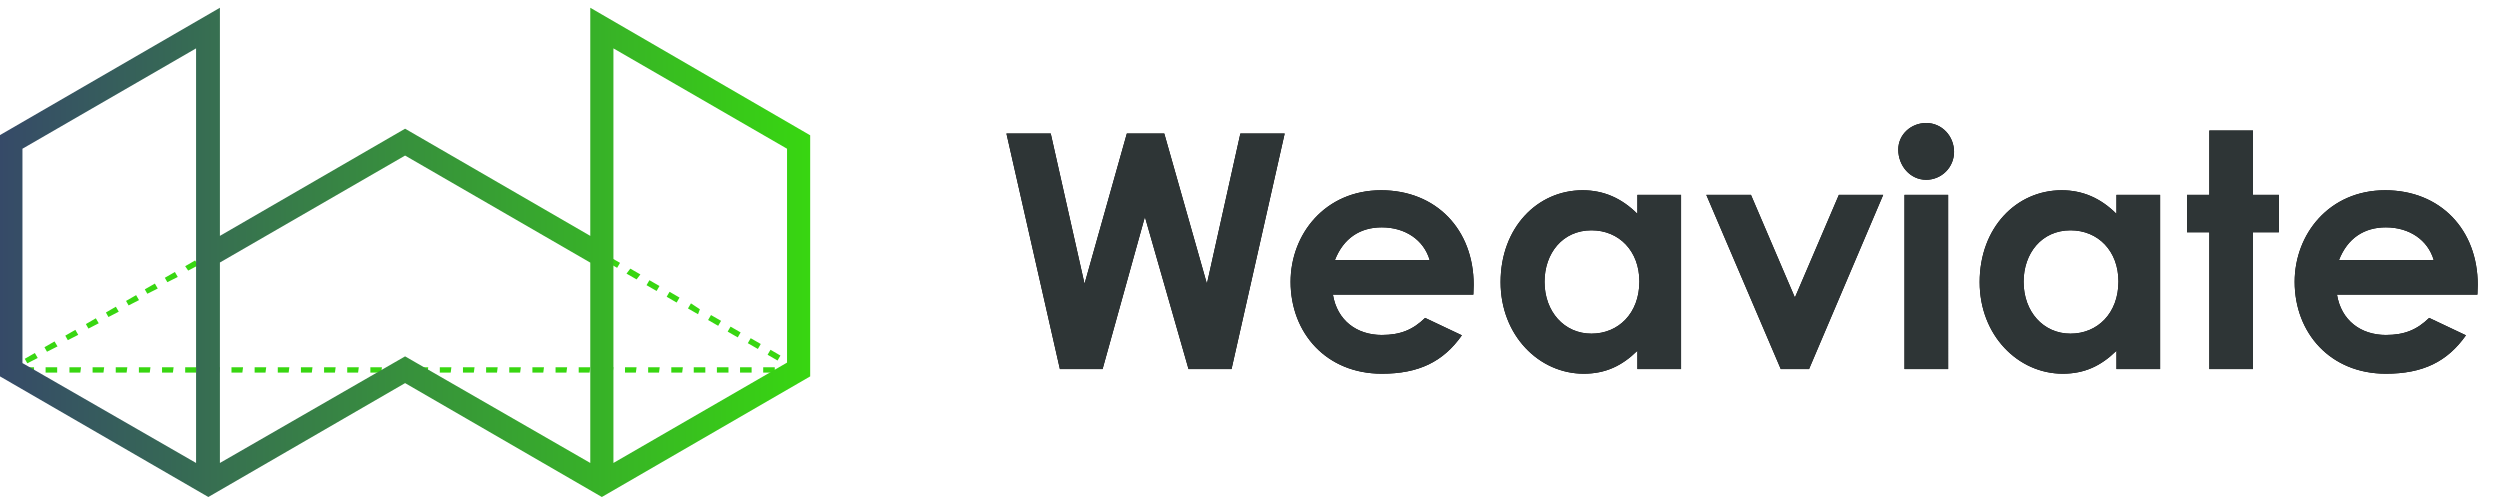
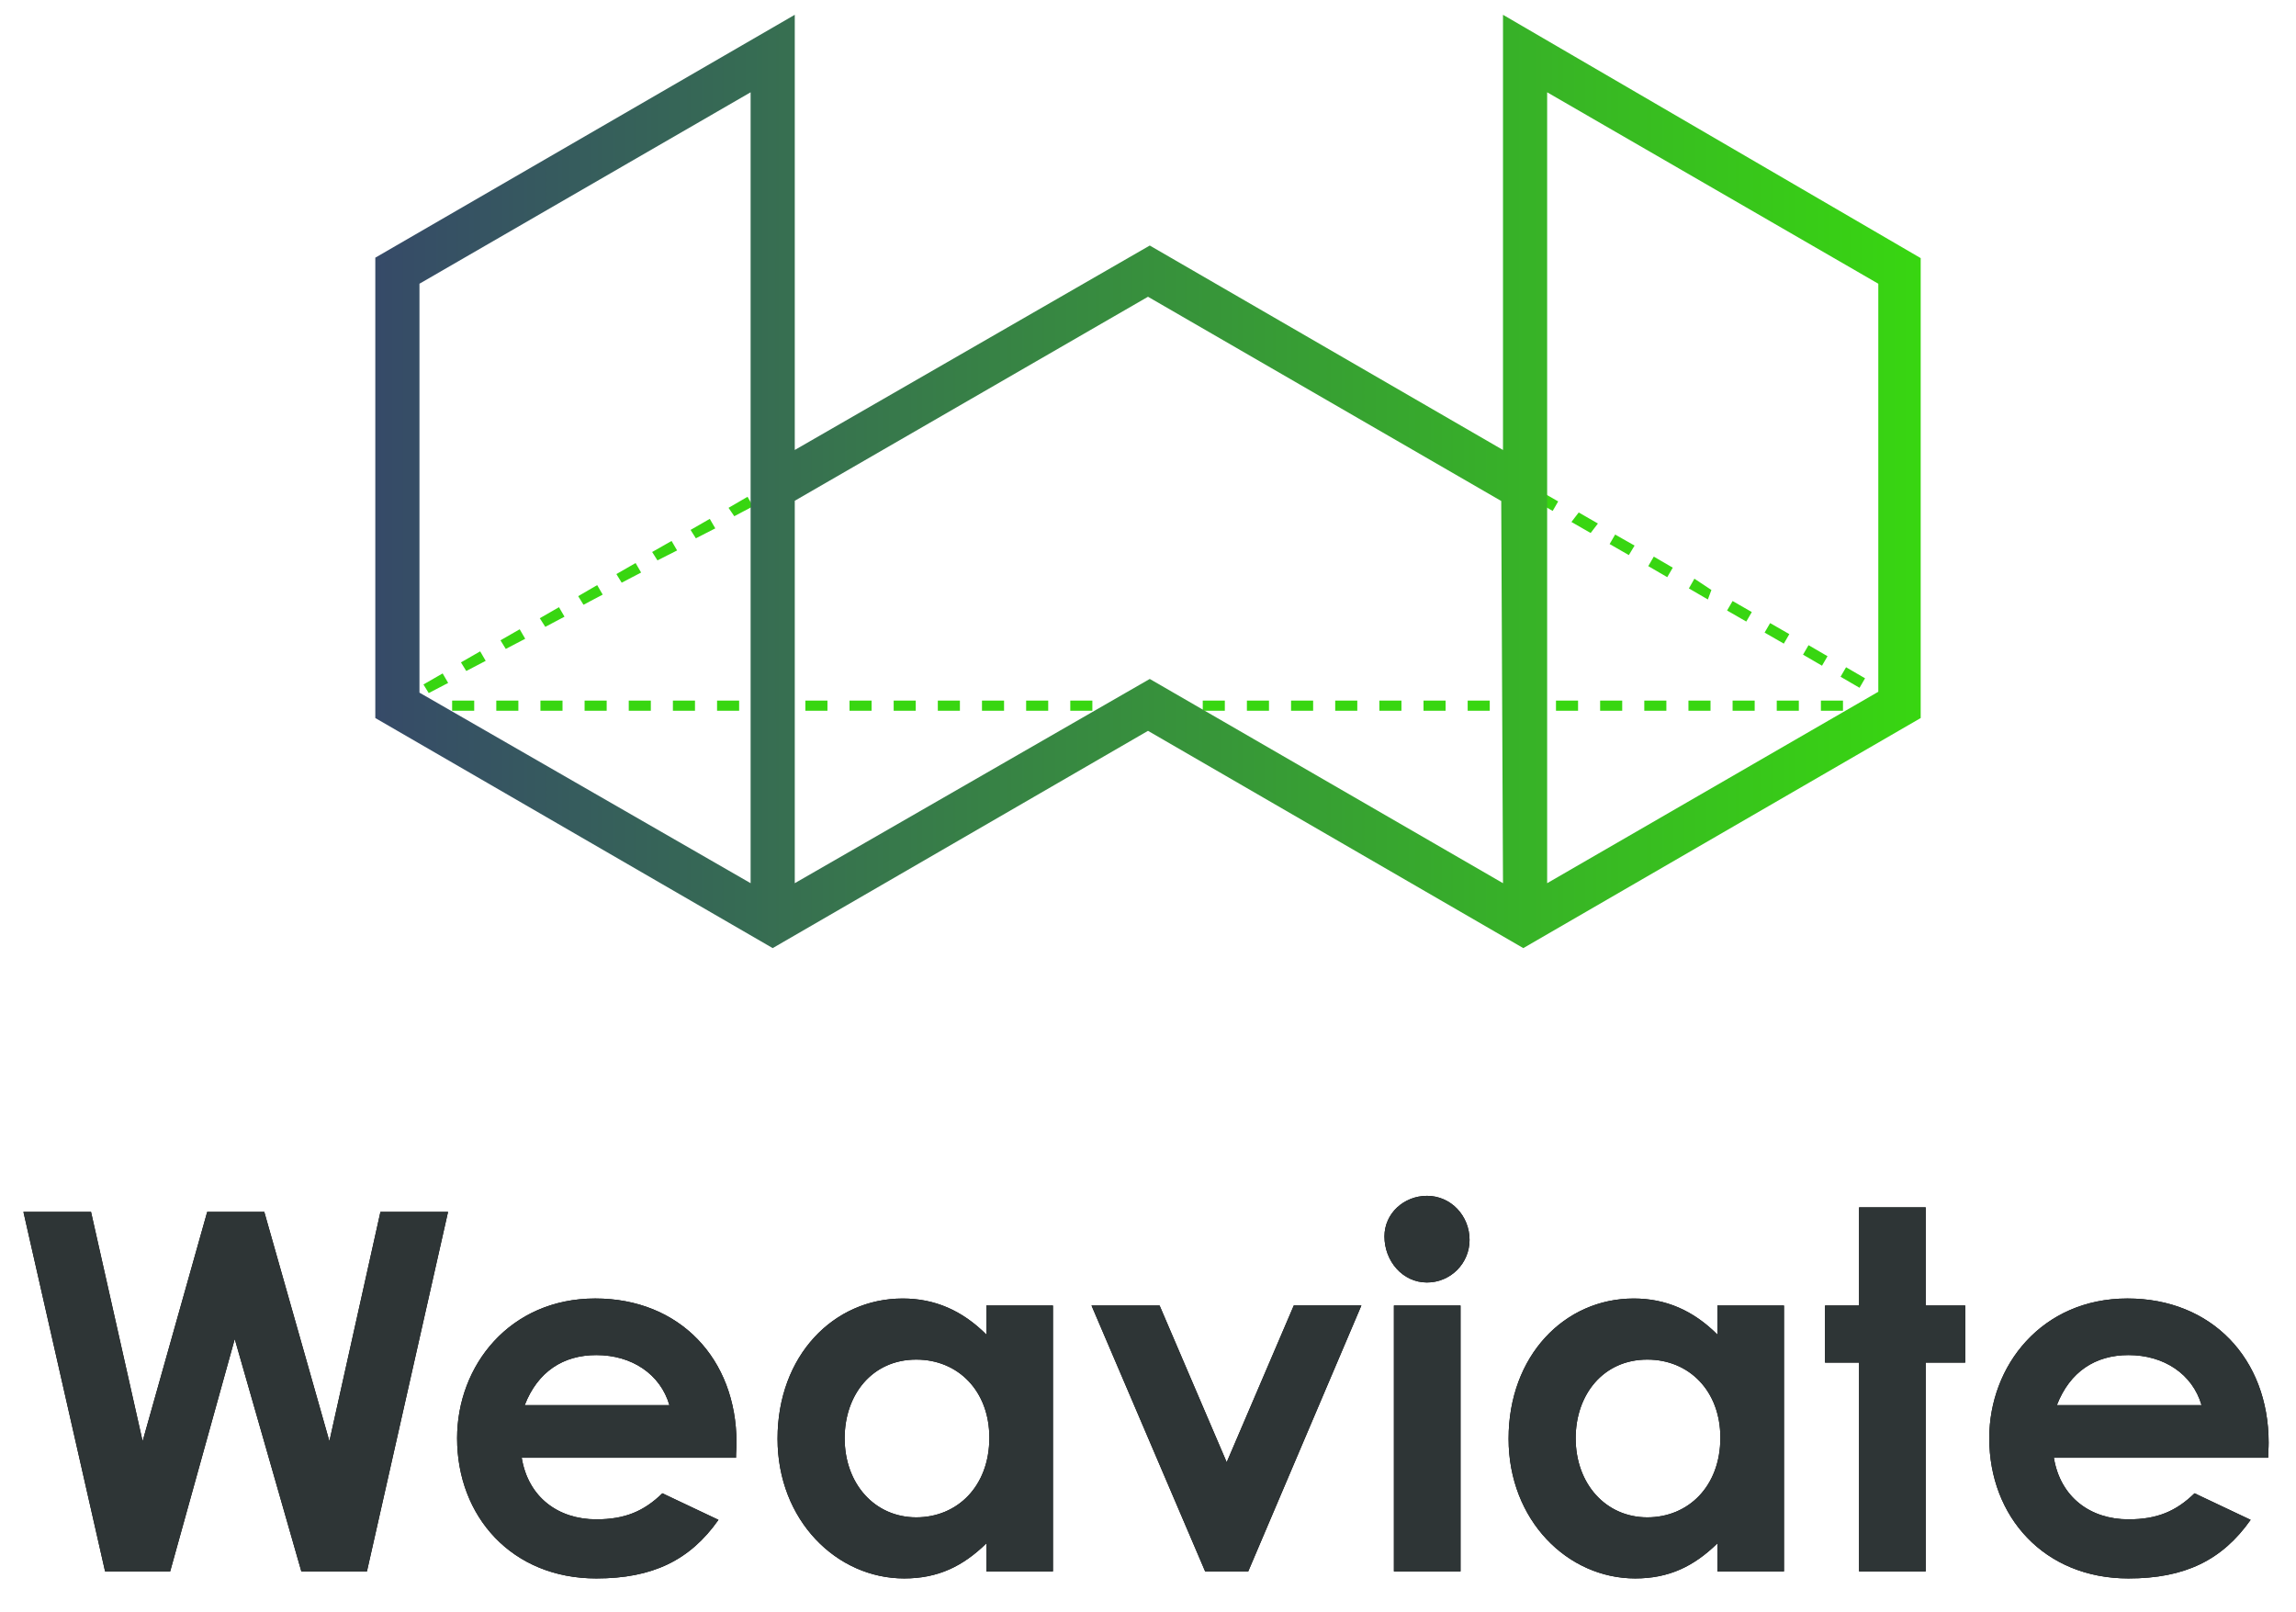
- <svg xmlns="http://www.w3.org/2000/svg" xmlns:xlink="http://www.w3.org/1999/xlink" width="216" height="43" viewBox="0 0 216 43">
+ <svg xmlns="http://www.w3.org/2000/svg" xmlns:xlink="http://www.w3.org/1999/xlink" width="104" height="73" viewBox="0 0 104 73">
  <defs>
-     <path id="a" d="M91.576 31.89l-4.62-20.355h3.827l2.92 12.984 3.657-12.984h3.232l3.685 12.984 2.892-12.984h3.827l-4.592 20.355h-3.714l-3.77-13.154-3.658 13.154h-3.686zm31.554-4.423l3.175 1.503c-1.616 2.296-3.742 3.317-6.917 3.317-4.791 0-7.881-3.515-7.881-7.938 0-4.11 2.976-7.91 7.824-7.91 4.763 0 7.995 3.402 7.995 8.165 0 .34-.028.51-.028.85h-12.134c.368 2.24 2.07 3.488 4.224 3.488 1.616 0 2.693-.454 3.742-1.475zm-7.796-4.99h8.193c-.51-1.757-2.126-2.834-4.14-2.834-1.87 0-3.316.935-4.053 2.835zm26.138 9.413v-1.588c-1.332 1.305-2.75 1.985-4.649 1.985-3.827 0-7.172-3.289-7.172-7.91 0-4.706 3.175-7.938 7.087-7.938 1.814 0 3.374.68 4.734 2.041v-1.644h3.771V31.89h-3.77zm-3.969-11.992c-2.494 0-4.054 1.984-4.054 4.45 0 2.58 1.701 4.48 4.054 4.48 2.325 0 4.14-1.758 4.14-4.507 0-2.637-1.758-4.423-4.14-4.423zm16.358 11.992l-6.435-15.054h3.856l3.798 8.874 3.8-8.874h3.827L156.3 31.89h-2.439zm10.688 0V16.836h3.77l.001 15.054h-3.77zm1.871-21.263c1.361 0 2.41 1.134 2.41 2.495a2.408 2.408 0 0 1-2.41 2.41c-1.389 0-2.41-1.219-2.41-2.608 0-1.304 1.106-2.296 2.41-2.296zm16.444 21.263v-1.588c-1.333 1.305-2.75 1.985-4.65 1.985-3.827 0-7.172-3.289-7.172-7.91 0-4.706 3.175-7.938 7.087-7.938 1.814 0 3.374.68 4.734 2.041v-1.644h3.771V31.89h-3.77zm-3.97-11.992c-2.494 0-4.054 1.984-4.054 4.45 0 2.58 1.701 4.48 4.054 4.48 2.325 0 4.14-1.758 4.14-4.507 0-2.637-1.758-4.423-4.14-4.423zm11.993-3.062V11.28h3.77v5.556h2.24v3.232h-2.24V31.89h-3.77V20.068h-1.928v-3.232h1.928zm18.994 10.631l3.175 1.503c-1.616 2.296-3.742 3.317-6.917 3.317-4.791 0-7.881-3.515-7.881-7.938 0-4.11 2.976-7.91 7.824-7.91 4.763 0 7.995 3.402 7.995 8.165 0 .34-.029.51-.029.85h-12.133c.368 2.24 2.07 3.488 4.224 3.488 1.616 0 2.693-.454 3.742-1.475zm-7.796-4.99h8.193c-.51-1.757-2.126-2.834-4.14-2.834-1.87 0-3.316.935-4.053 2.835z" />
-     <linearGradient id="b" x1="-.1%" x2="100.086%" y1="49.988%" y2="49.988%">
+     <path id="a" d="M4.31 18L.611 1.716h3.062L6.01 12.103 8.936 1.716h2.585l2.949 10.387 2.313-10.387h3.062L16.171 18H13.2L10.183 7.476 7.258 18z" />
+     <path id="b" d="M29.554 14.462l2.54 1.202c-1.293 1.837-2.994 2.654-5.534 2.654-3.833 0-6.305-2.813-6.305-6.35 0-3.29 2.382-6.329 6.26-6.329 3.81 0 6.396 2.722 6.396 6.532 0 .272-.023.408-.023.68h-9.707c.295 1.792 1.656 2.79 3.38 2.79 1.292 0 2.154-.363 2.993-1.18zm-6.237-3.992h6.555c-.409-1.406-1.701-2.268-3.312-2.268-1.497 0-2.653.749-3.243 2.268zM44.228 18v-1.27c-1.066 1.043-2.2 1.588-3.72 1.588-3.061 0-5.738-2.631-5.738-6.328 0-3.765 2.54-6.35 5.67-6.35 1.452 0 2.7.544 3.788 1.632V5.957h3.016V18h-3.016zm-3.175-9.594c-1.996 0-3.243 1.588-3.243 3.561 0 2.064 1.36 3.584 3.243 3.584 1.86 0 3.311-1.407 3.311-3.607 0-2.109-1.406-3.538-3.311-3.538zM54.139 18L48.991 5.957h3.084l3.04 7.099 3.039-7.1h3.061L56.09 18h-1.95zm8.55 0V5.957h3.017V18H62.69zM64.187.99c1.089 0 1.928.907 1.928 1.996a1.926 1.926 0 0 1-1.928 1.928c-1.11 0-1.927-.976-1.927-2.087 0-1.043.884-1.837 1.927-1.837zM77.341 18v-1.27c-1.066 1.043-2.2 1.588-3.72 1.588-3.062 0-5.738-2.631-5.738-6.328 0-3.765 2.54-6.35 5.67-6.35 1.452 0 2.7.544 3.788 1.632V5.957h3.016V18h-3.016zm-3.175-9.594c-1.996 0-3.244 1.588-3.244 3.561 0 2.064 1.361 3.584 3.244 3.584 1.86 0 3.31-1.407 3.31-3.607 0-2.109-1.405-3.538-3.31-3.538zm9.593-2.45V1.513h3.017v4.445h1.791v2.585h-1.791V18h-3.017V8.542h-1.542V5.957h1.542zm15.196 8.506l2.54 1.202c-1.293 1.837-2.994 2.654-5.534 2.654-3.833 0-6.305-2.813-6.305-6.35 0-3.29 2.381-6.329 6.26-6.329 3.81 0 6.395 2.722 6.395 6.532 0 .272-.022.408-.022.68h-9.707c.295 1.792 1.655 2.79 3.38 2.79 1.292 0 2.154-.363 2.993-1.18zm-6.237-3.992h6.554c-.408-1.406-1.7-2.268-3.31-2.268-1.498 0-2.654.749-3.244 2.268z" />
+     <linearGradient id="c" x1="-.043%" x2="100.157%" y1="49.988%" y2="49.988%">
      <stop offset="0%" stop-color="#364A68" />
      <stop offset="100%" stop-color="#38D611" />
    </linearGradient>
  </defs>
  <g fill="none" fill-rule="nonzero">
-     <use fill="#000" xlink:href="#a" />
-     <use fill="#2E3536" xlink:href="#a" />
-     <path fill="#38D611" d="M36 13.12l-.87-.5.25-.43.87.5-.25.43zm-2.35.24l-.25-.43.86-.5.25.43-.86.5zm4.09.76l-.88-.5.25-.43.88.5-.25.43zm-5.83.24l-.25-.43.87-.5.25.43-.87.5zm7.56.76l-.87-.5.25-.43.87.5-.25.43zm-9.28.25l-.25-.44.87-.5.25.43-.87.51zm11 .76l-.86-.5.25-.44.87.51-.26.43zm-12.76.24l-.25-.43.87-.5.25.43-.87.5zm14.42.76l-.86-.5.25-.43.86.5-.25.43zm-16.23.24l-.2-.43.88-.5.25.43-.93.5zm18 .76l-.87-.5.25-.43.87.5-.25.43zm-19.71.24l-.25-.43.86-.5.25.43-.86.5zm21.44.76l-.87-.5.25-.43.87.5-.25.43zm-23.17.24l-.25-.43.86-.5.25.43-.86.5zm24.9.76l-.87-.5.27-.43.87.5-.27.43zm-26.64.24l-.26-.43.88-.5.25.43-.87.5zm28.4.77l-.84-.51.25-.43.86.5-.27.44zm-30.12.24l-.26-.38.87-.51.25.44-.86.45zm31.85.76l-.86-.5.25-.43.86.5-.25.43zM18 22.38l-.27-.38.86-.5.25.43-.84.45zm35.32.76l-.87-.5.25-.43.87.5-.25.43zm-37.06.24L16 23l.86-.5.25.43-.85.45zm38.74.76l-.87-.5.33-.43.87.5-.33.43zm-40.54.24l-.22-.38.87-.5.25.43-.9.45zm42.27.76l-.87-.5.25-.43.87.5-.25.43zm-44 .24l-.22-.38.87-.5.25.43-.9.45zm45.73.76l-.86-.5.25-.43.86.5-.25.43zm-47.35.25l-.22-.39.87-.5.25.43-.9.46zm49.2.76l-.87-.5.26-.44.77.51-.16.43zm-50.94.24L9.15 27l.86-.5.25.43-.89.46zm52.68.76l-.87-.5.25-.43.87.5-.25.43zm-54.41.24L7.42 28l.86-.5.25.43-.89.46zm56.1.76l-.87-.5.25-.43.87.5-.25.43zm-57.88.24L5.64 29l.87-.5.25.43-.9.46zm59.62.76l-.87-.5.25-.43.87.5-.25.43zm-61.42.24L3.84 30l.87-.5.26.43-.91.46zm63.12.76l-.86-.5.25-.43.86.5-.25.43zm-64.82.24L2.14 31l.87-.5.25.43-.9.46zm-1.32.77l-.25-.43.44-.27.25.44-.44.26zm67.87 0l-.87-.51.25-.43.87.51-.25.43z" />
-     <path fill="#38D611" d="M2.94 32.19h-1v-.46h1v.46zm2 0h-1v-.46h1v.46zm2 0H6v-.46h1l-.06.46zm2 0H8v-.46h1l-.06.46zm2 0H10v-.46h1l-.06.46zm2 0H12v-.46h1l-.06.46zm2 0H14v-.46h1l-.06.46zm2 0H16v-.46h1l-.06.46zm2 0H18v-.46h1l-.06.46zm2 0H20v-.46h1l-.06.46zm2 0H22v-.46h1l-.06.46zm2 0H24v-.46h1l-.06.46zm2 0H26v-.46h1l-.06.46zm2 0H28v-.46h1l-.06.46zm2 0H30v-.46h1l-.06.46zm2 0H32v-.46h1l-.06.46zm2 0H34v-.46h1l-.06.46zm2 0H36v-.46h1l-.06.46zm2 0H38v-.46h1l-.06.46zm2 0H40v-.46h1l-.06.46zm2 0H42v-.46h1l-.06.46zm2 0H44v-.46h1l-.06.46zm2 0H46v-.46h1l-.06.46zm2 0H48v-.46h1l-.06.46zm2 0H50v-.46h1l-.06.46zm2 0H52v-.46h1l-.06.46zm2 0H54v-.46h1l-.06.46zm2 0H56v-.46h1l-.06.46zm2 0H58v-.46h1l-.06.46zm2 0h-1v-.46h1v.46zm2 0h-1v-.46h1v.46zm2 0h-1v-.46h1v.46zm2 0h-1v-.46h1v.46zm2 0h-1v-.46h1v.46z" />
-     <path fill="url(#b)" d="M51 .67v19.71l-16-9.26-16 9.26V.67l-19 11v20.85l18 10.42 17-9.84 17 9.84 18-10.42V11.69L51 .67zM1.94 31.37V12.85l15-8.67V40l-15-8.63zM51 40l-16-9.21L19 40V22.68l16-9.24 16 9.25V40zm17-8.67L53 40V4.18l15 8.67v18.48z" />
+     <g transform="translate(.45 53.17)">
+       <use fill="#000" xlink:href="#a" />
+       <use fill="#2E3536" xlink:href="#a" />
+     </g>
+     <g transform="translate(.45 53.17)">
+       <use fill="#000" xlink:href="#b" />
+       <use fill="#2E3536" xlink:href="#b" />
+     </g>
+     <path fill="#38D611" d="M53 13.12l-.87-.5.25-.43.87.5-.25.43zm-2.36.24l-.25-.43.86-.5.25.43-.86.5zm4.09.76l-.87-.5.25-.43.87.5-.25.43zm-5.82.24l-.25-.43.86-.5.25.43-.86.5zm7.55.76l-.87-.5.25-.43.87.5-.25.43zm-9.27.25l-.19-.44.87-.5.25.43-.93.51zm11 .76l-.87-.5.26-.44.87.51-.26.43zm-12.77.24l-.25-.43.87-.5.25.43-.87.5zm14.43.76l-.86-.5.25-.43.86.5-.25.43zm-16.23.24l-.2-.43.87-.5.25.43-.92.5zm18 .76l-.87-.5.25-.43.87.5-.25.43zm-19.7.24l-.25-.43.86-.5.25.43-.86.5zm21.44.76l-.88-.5.25-.43.88.5-.25.43zm-23.18.24l-.18-.43.86-.5.25.43-.93.5zm24.91.76l-.87-.5.27-.43.87.5-.27.43zm-26.65.24l-.25-.43.87-.5.25.43-.87.5zm28.4.77l-.84-.51.25-.43.86.5-.27.44zm-30.11.24L36.5 21l.87-.51.25.44-.89.45zm31.85.76l-.87-.5.25-.43.87.5-.25.43zM35 22.38l-.24-.38.87-.5.25.43-.88.45zm35.33.76l-.87-.5.25-.43.87.5-.25.43zm-37.07.24L33 23l.86-.5.25.43-.85.45zm38.79.76l-.87-.5.33-.43.87.5-.33.43zm-40.53.24l-.24-.38.87-.5.25.43-.88.45zm42.26.76l-.87-.5.25-.43.88.5-.26.43zm-44 .24l-.24-.38.88-.5.25.43-.89.45zm45.74.76l-.86-.5.25-.43.86.5-.25.43zm-47.36.25l-.24-.39.87-.5.25.43-.88.46zm49.2.76l-.86-.5.25-.44.77.51-.16.43zm-50.93.24l-.24-.39.86-.5.25.43-.87.46zm52.67.76l-.87-.5.25-.43.87.5-.25.43zm-54.4.24l-.25-.39.87-.5.25.43-.87.46zm56.1.76l-.87-.5.25-.43.87.5-.25.43zm-57.89.24l-.24-.39.87-.5.25.43-.88.46zm59.62.76l-.86-.5.25-.43.86.5-.25.43zm-61.41.24l-.24-.39.87-.5.25.43-.88.46zm63.11.76l-.86-.5.25-.43.86.5-.25.43zm-64.81.24l-.24-.39.87-.5.25.43-.88.46zm-1.33.77l-.25-.43.44-.27.25.44-.44.26zm67.88 0l-.87-.51.25-.43.87.51-.25.43z" />
+     <path fill="#38D611" d="M19.48 32.19h-1v-.46h1v.46zm2 0h-1v-.46h1v.46zm2 0h-1v-.46h1v.46zm2 0h-1v-.46h1v.46zm2 0h-1v-.46h1v.46zm2 0h-1v-.46h1v.46zm2 0h-1v-.46h1v.46zm2 0h-1v-.46h1v.46zm2 0h-1v-.46h1v.46zm2 0h-1v-.46h1v.46zm2 0h-1v-.46h1v.46zm2 0h-1v-.46h1v.46zm2 0h-1v-.46h1v.46zm2 0h-1v-.46h1v.46zm2 0h-1v-.46h1v.46zm2 0h-1v-.46h1v.46zm2 0h-1v-.46h1v.46zm2 0h-1v-.46h1v.46zm2 0h-1v-.46h1v.46zm2 0h-1v-.46h1v.46zm2 0h-1v-.46h1v.46zm2 0h-1v-.46h1v.46zm2 0h-1v-.46h1v.46zm2 0h-1v-.46h1v.46zm2 0h-1v-.46h1v.46zm2 0h-1v-.46h1v.46zm2 0h-1v-.46h1v.46zm2 0h-1v-.46h1v.46zm2 0h-1v-.46h1v.46zm2 0h-1v-.46h1v.46zm2 0h-1v-.46h1v.46zm2 0h-1v-.46h1v.46zm2 0h-1v-.46h1v.46zm2 0h-1v-.46h1v.46z" />
+     <path fill="url(#c)" d="M68.08.67v19.71l-16-9.26L36 20.38V.67l-19 11v20.85l18 10.42 17-9.84 17 9.84 18-10.42V11.69L68.08.67zM19 31.37V12.85l15-8.67V40l-15-8.63zM68.08 40l-16-9.25L36 40V22.68l16-9.24 16 9.25.08 17.31zm17-8.67l-15 8.67V4.18l15 8.67v18.48z" />
  </g>
</svg>
